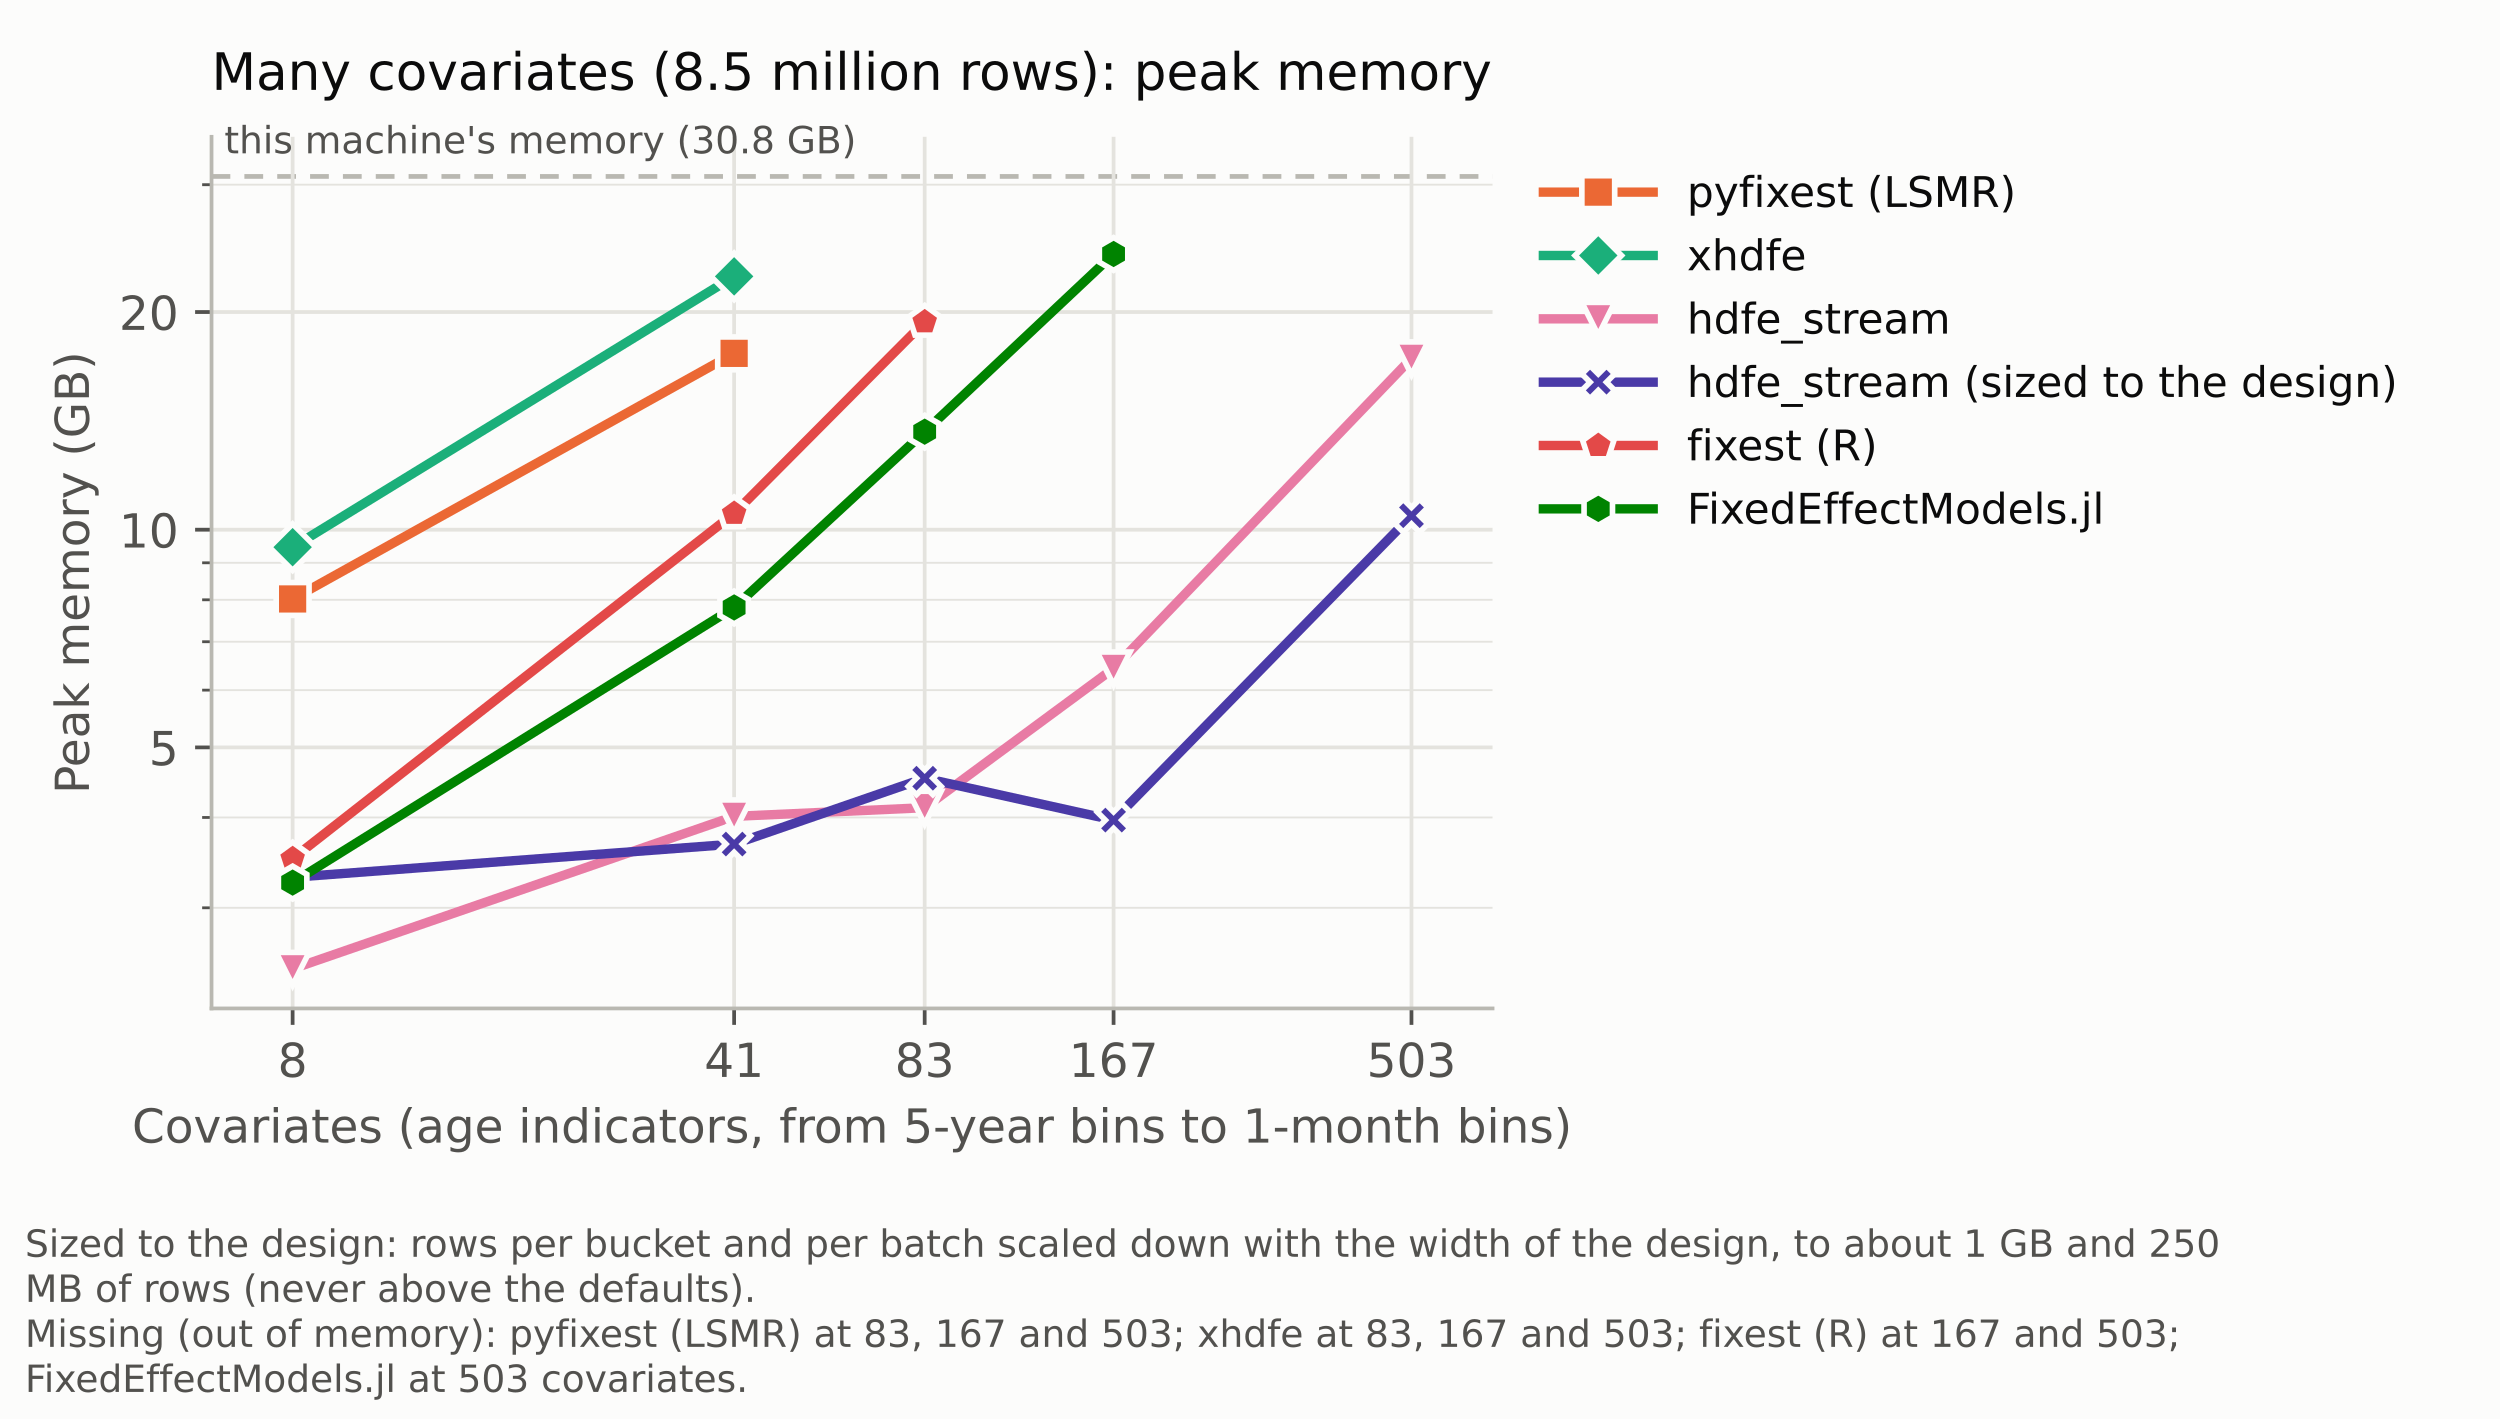
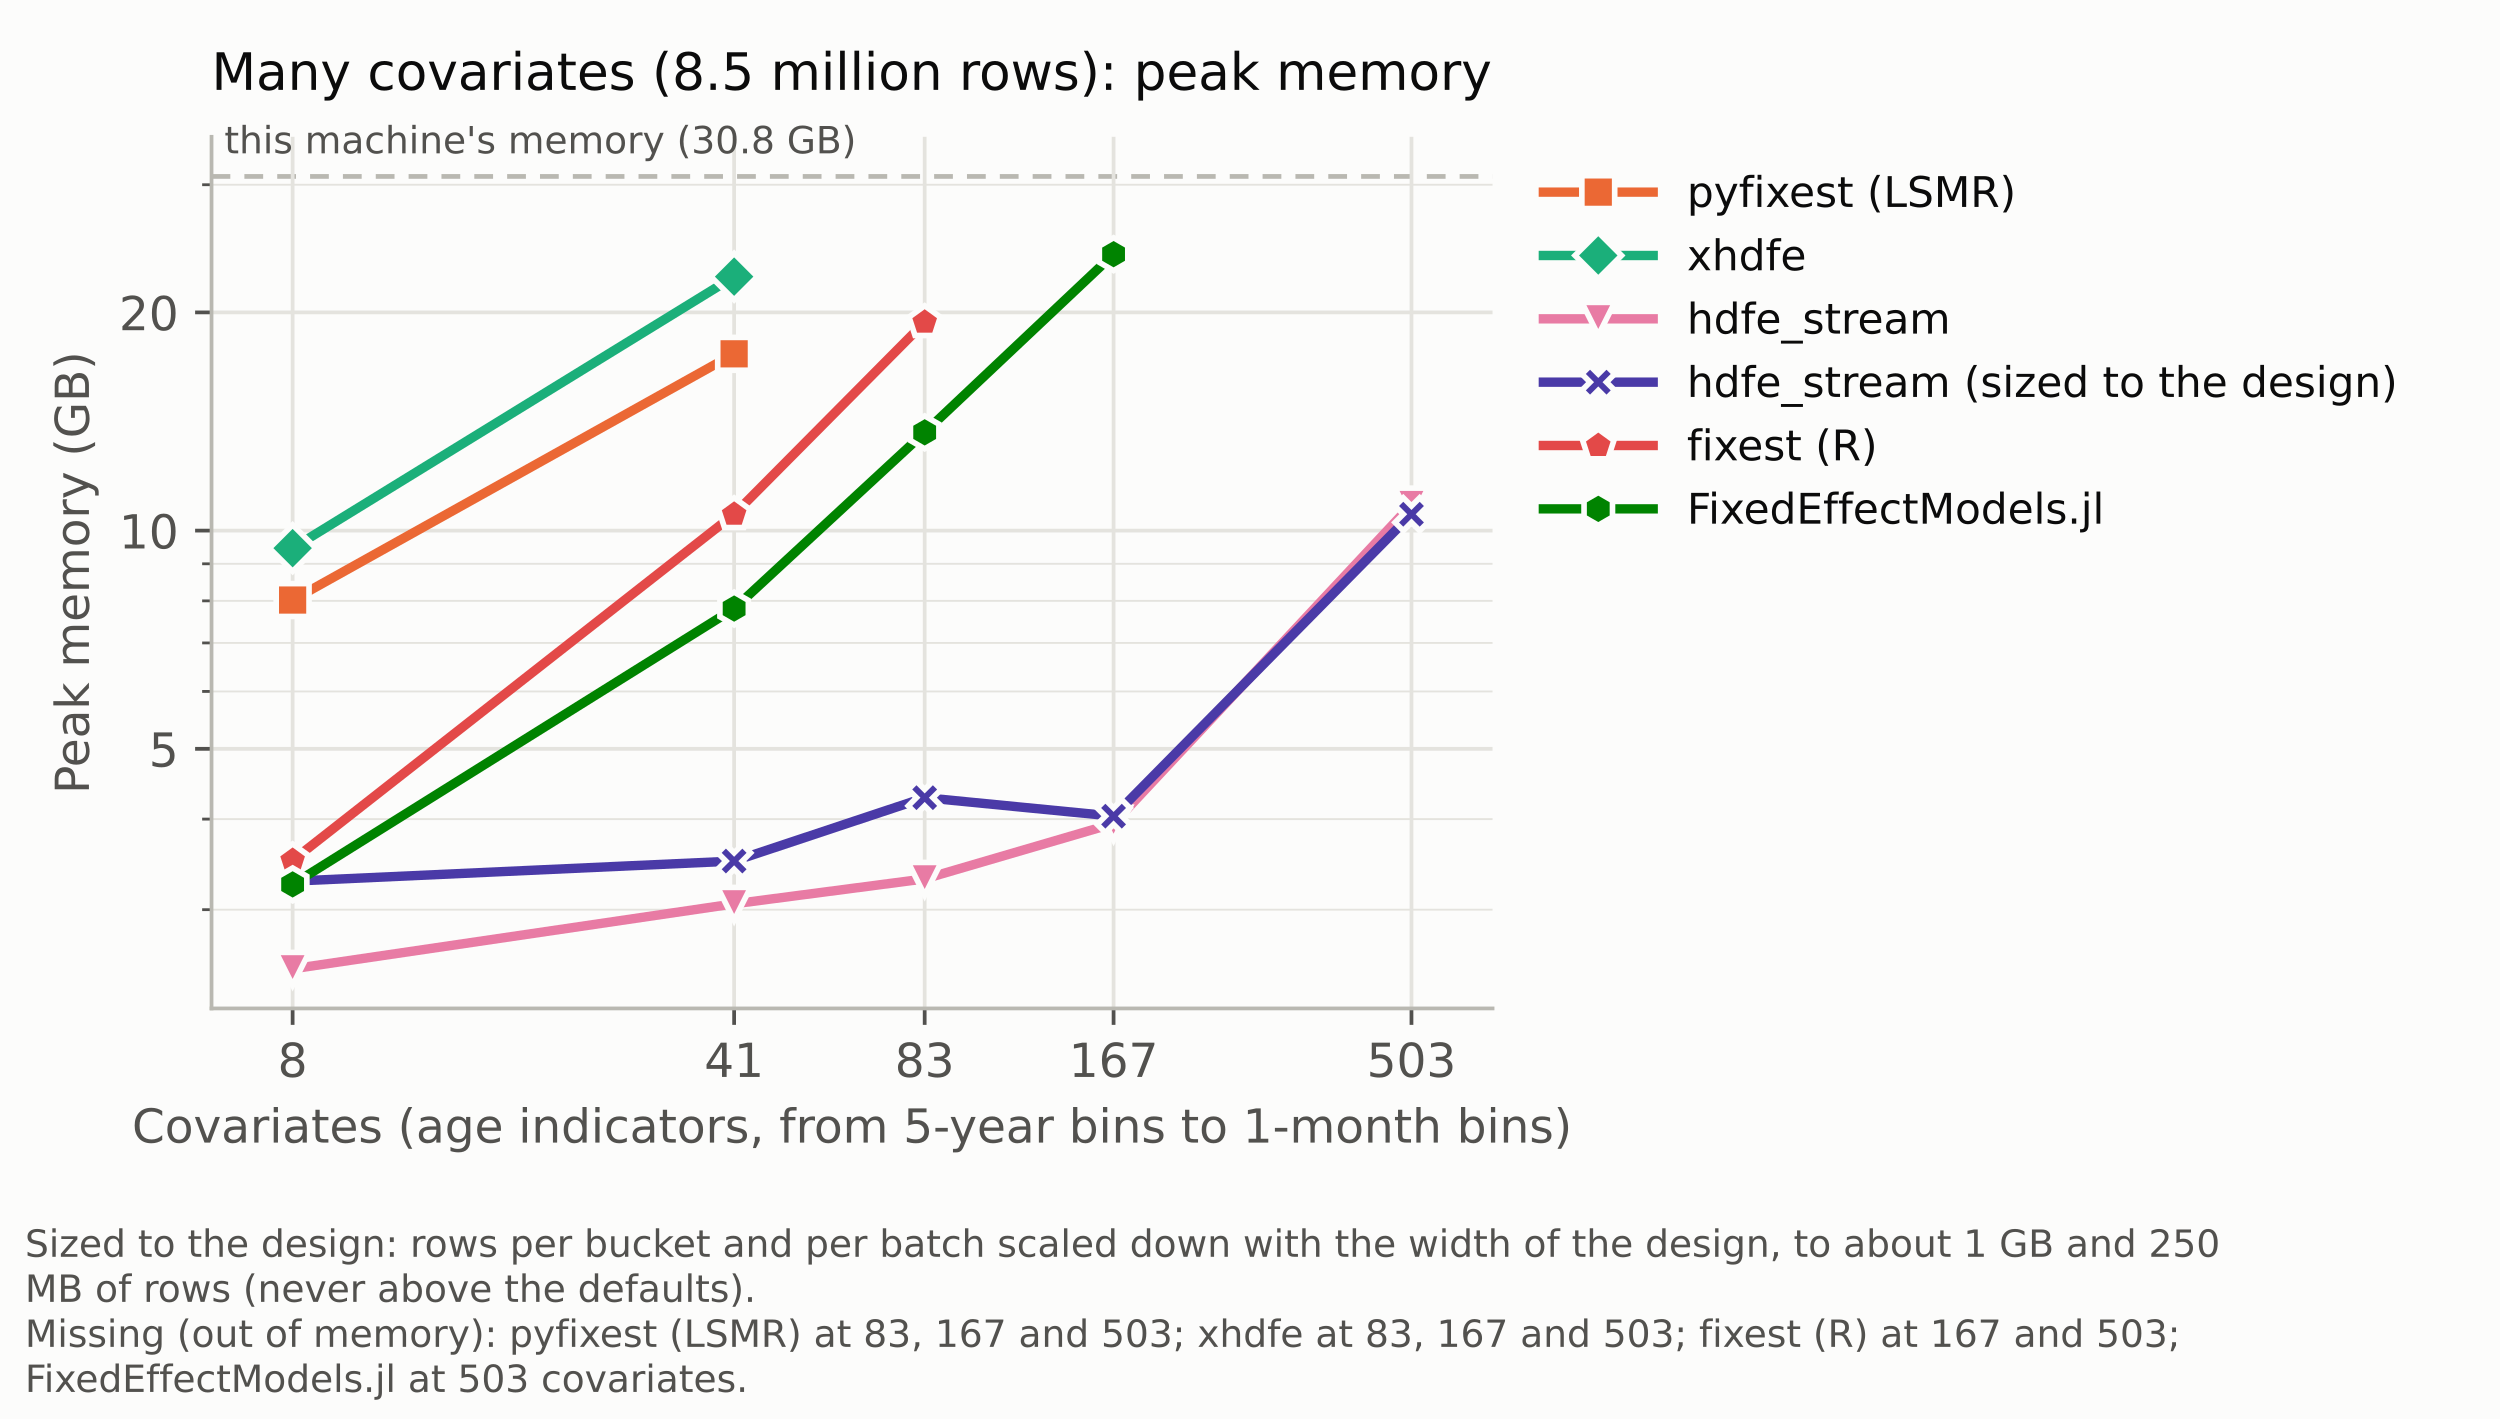
<svg xmlns="http://www.w3.org/2000/svg" xmlns:xlink="http://www.w3.org/1999/xlink" width="532.8pt" height="302.4pt" viewBox="0 0 532.8 302.4" version="1.1">
  <defs>
    <style type="text/css">*{stroke-linejoin: round; stroke-linecap: butt}</style>
  </defs>
  <g id="figure_1">
    <g id="patch_1">
      <path d="M 0 302.4  L 532.8 302.4  L 532.8 0  L 0 0  z " style="fill: #fcfcfb" />
    </g>
    <g id="axes_1">
      <g id="patch_2">
        <path d="M 45.082 214.918  L 318.093 214.918  L 318.093 29.157  L 45.082 29.157  z " style="fill: #fcfcfb" />
      </g>
      <g id="line2d_1">
        <path d="M 45.082 37.601  L 318.093 37.601  " clip-path="url(#p2166094554)" style="fill: none; stroke-dasharray: 4,3; stroke-dashoffset: 0; stroke: #b9b8b1" />
      </g>
      <g id="matplotlib.axis_1">
        <g id="xtick_1">
          <g id="line2d_2">
            <path d="M 62.363 214.918  L 62.363 29.157  " clip-path="url(#p2166094554)" style="fill: none; stroke: #e4e3de; stroke-width: 0.8; stroke-linecap: square" />
          </g>
          <g id="line2d_3">
            <defs>
              <path id="m8ed865f432" d="M 0 0  L 0 3.5  " style="stroke: #52514e; stroke-width: 0.8" />
            </defs>
            <g>
              <use xlink:href="#m8ed865f432" x="62.363" y="214.918" style="fill: #52514e; stroke: #52514e; stroke-width: 0.8" />
            </g>
          </g>
          <g id="text_1">
            <text style="font-size: 10px; font-family: 'DejaVu Sans', 'Bitstream Vera Sans', 'Computer Modern Sans Serif', 'Lucida Grande', 'Verdana', 'Geneva', 'Lucid', 'Arial', 'Helvetica', 'Avant Garde', sans-serif; text-anchor: middle; fill: #52514e" x="62.363" y="229.515" transform="rotate(-0 62.36259 229.5153)">8</text>
          </g>
        </g>
        <g id="xtick_2">
          <g id="line2d_4">
            <path d="M 156.457 214.918  L 156.457 29.157  " clip-path="url(#p2166094554)" style="fill: none; stroke: #e4e3de; stroke-width: 0.8; stroke-linecap: square" />
          </g>
          <g id="line2d_5">
            <g>
              <use xlink:href="#m8ed865f432" x="156.457" y="214.918" style="fill: #52514e; stroke: #52514e; stroke-width: 0.8" />
            </g>
          </g>
          <g id="text_2">
            <text style="font-size: 10px; font-family: 'DejaVu Sans', 'Bitstream Vera Sans', 'Computer Modern Sans Serif', 'Lucida Grande', 'Verdana', 'Geneva', 'Lucid', 'Arial', 'Helvetica', 'Avant Garde', sans-serif; text-anchor: middle; fill: #52514e" x="156.457" y="229.515" transform="rotate(-0 156.4571 229.5153)">41</text>
          </g>
        </g>
        <g id="xtick_3">
          <g id="line2d_6">
            <path d="M 197.067 214.918  L 197.067 29.157  " clip-path="url(#p2166094554)" style="fill: none; stroke: #e4e3de; stroke-width: 0.8; stroke-linecap: square" />
          </g>
          <g id="line2d_7">
            <g>
              <use xlink:href="#m8ed865f432" x="197.067" y="214.918" style="fill: #52514e; stroke: #52514e; stroke-width: 0.8" />
            </g>
          </g>
          <g id="text_3">
            <text style="font-size: 10px; font-family: 'DejaVu Sans', 'Bitstream Vera Sans', 'Computer Modern Sans Serif', 'Lucida Grande', 'Verdana', 'Geneva', 'Lucid', 'Arial', 'Helvetica', 'Avant Garde', sans-serif; text-anchor: middle; fill: #52514e" x="197.067" y="229.515" transform="rotate(-0 197.067 229.5153)">83</text>
          </g>
        </g>
        <g id="xtick_4">
          <g id="line2d_8">
            <path d="M 237.325 214.918  L 237.325 29.157  " clip-path="url(#p2166094554)" style="fill: none; stroke: #e4e3de; stroke-width: 0.8; stroke-linecap: square" />
          </g>
          <g id="line2d_9">
            <g>
              <use xlink:href="#m8ed865f432" x="237.325" y="214.918" style="fill: #52514e; stroke: #52514e; stroke-width: 0.8" />
            </g>
          </g>
          <g id="text_4">
            <text style="font-size: 10px; font-family: 'DejaVu Sans', 'Bitstream Vera Sans', 'Computer Modern Sans Serif', 'Lucida Grande', 'Verdana', 'Geneva', 'Lucid', 'Arial', 'Helvetica', 'Avant Garde', sans-serif; text-anchor: middle; fill: #52514e" x="237.325" y="229.515" transform="rotate(-0 237.3247 229.5153)">167</text>
          </g>
        </g>
        <g id="xtick_5">
          <g id="line2d_10">
            <path d="M 300.813 214.918  L 300.813 29.157  " clip-path="url(#p2166094554)" style="fill: none; stroke: #e4e3de; stroke-width: 0.8; stroke-linecap: square" />
          </g>
          <g id="line2d_11">
            <g>
              <use xlink:href="#m8ed865f432" x="300.813" y="214.918" style="fill: #52514e; stroke: #52514e; stroke-width: 0.8" />
            </g>
          </g>
          <g id="text_5">
            <text style="font-size: 10px; font-family: 'DejaVu Sans', 'Bitstream Vera Sans', 'Computer Modern Sans Serif', 'Lucida Grande', 'Verdana', 'Geneva', 'Lucid', 'Arial', 'Helvetica', 'Avant Garde', sans-serif; text-anchor: middle; fill: #52514e" x="300.813" y="229.515" transform="rotate(-0 300.8131 229.5153)">503</text>
          </g>
        </g>
        <g id="text_6">
          <text style="font-size: 10px; font-family: 'DejaVu Sans', 'Bitstream Vera Sans', 'Computer Modern Sans Serif', 'Lucida Grande', 'Verdana', 'Geneva', 'Lucid', 'Arial', 'Helvetica', 'Avant Garde', sans-serif; text-anchor: middle; fill: #52514e" x="181.588" y="243.516" transform="rotate(-0 181.5878 243.5161)">Covariates (age indicators, from 5-year bins to 1-month bins)</text>
        </g>
      </g>
      <g id="matplotlib.axis_2">
        <g id="ytick_1">
          <g id="line2d_12">
-             <path d="M 45.082 159.281  L 318.093 159.281  " clip-path="url(#p2166094554)" style="fill: none; stroke: #e4e3de; stroke-width: 0.8; stroke-linecap: square" />
+             <path d="M 45.082 159.593  L 318.093 159.593  " clip-path="url(#p2166094554)" style="fill: none; stroke: #e4e3de; stroke-width: 0.8; stroke-linecap: square" />
          </g>
          <g id="line2d_13">
            <defs>
              <path id="mcf4f93b4a9" d="M 0 0  L -3.5 0  " style="stroke: #52514e; stroke-width: 0.8" />
            </defs>
            <g>
-               <use xlink:href="#mcf4f93b4a9" x="45.082" y="159.281" style="fill: #52514e; stroke: #52514e; stroke-width: 0.8" />
+               <use xlink:href="#mcf4f93b4a9" x="45.082" y="159.593" style="fill: #52514e; stroke: #52514e; stroke-width: 0.8" />
            </g>
          </g>
          <g id="text_7">
-             <text style="font-size: 10px; font-family: 'DejaVu Sans', 'Bitstream Vera Sans', 'Computer Modern Sans Serif', 'Lucida Grande', 'Verdana', 'Geneva', 'Lucid', 'Arial', 'Helvetica', 'Avant Garde', sans-serif; text-anchor: end; fill: #52514e" x="38.082" y="163.08" transform="rotate(-0 38.08234 163.0795)">5</text>
+             <text style="font-size: 10px; font-family: 'DejaVu Sans', 'Bitstream Vera Sans', 'Computer Modern Sans Serif', 'Lucida Grande', 'Verdana', 'Geneva', 'Lucid', 'Arial', 'Helvetica', 'Avant Garde', sans-serif; text-anchor: end; fill: #52514e" x="38.082" y="163.392" transform="rotate(-0 38.08234 163.3917)">5</text>
          </g>
        </g>
        <g id="ytick_2">
          <g id="line2d_14">
-             <path d="M 45.082 112.89  L 318.093 112.89  " clip-path="url(#p2166094554)" style="fill: none; stroke: #e4e3de; stroke-width: 0.8; stroke-linecap: square" />
+             <path d="M 45.082 113.083  L 318.093 113.083  " clip-path="url(#p2166094554)" style="fill: none; stroke: #e4e3de; stroke-width: 0.8; stroke-linecap: square" />
          </g>
          <g id="line2d_15">
            <g>
-               <use xlink:href="#mcf4f93b4a9" x="45.082" y="112.89" style="fill: #52514e; stroke: #52514e; stroke-width: 0.8" />
+               <use xlink:href="#mcf4f93b4a9" x="45.082" y="113.083" style="fill: #52514e; stroke: #52514e; stroke-width: 0.8" />
            </g>
          </g>
          <g id="text_8">
-             <text style="font-size: 10px; font-family: 'DejaVu Sans', 'Bitstream Vera Sans', 'Computer Modern Sans Serif', 'Lucida Grande', 'Verdana', 'Geneva', 'Lucid', 'Arial', 'Helvetica', 'Avant Garde', sans-serif; text-anchor: end; fill: #52514e" x="38.082" y="116.689" transform="rotate(-0 38.08234 116.6888)">10</text>
+             <text style="font-size: 10px; font-family: 'DejaVu Sans', 'Bitstream Vera Sans', 'Computer Modern Sans Serif', 'Lucida Grande', 'Verdana', 'Geneva', 'Lucid', 'Arial', 'Helvetica', 'Avant Garde', sans-serif; text-anchor: end; fill: #52514e" x="38.082" y="116.882" transform="rotate(-0 38.08234 116.882)">10</text>
          </g>
        </g>
        <g id="ytick_3">
          <g id="line2d_16">
-             <path d="M 45.082 66.499  L 318.093 66.499  " clip-path="url(#p2166094554)" style="fill: none; stroke: #e4e3de; stroke-width: 0.8; stroke-linecap: square" />
+             <path d="M 45.082 66.573  L 318.093 66.573  " clip-path="url(#p2166094554)" style="fill: none; stroke: #e4e3de; stroke-width: 0.8; stroke-linecap: square" />
          </g>
          <g id="line2d_17">
            <g>
-               <use xlink:href="#mcf4f93b4a9" x="45.082" y="66.499" style="fill: #52514e; stroke: #52514e; stroke-width: 0.8" />
+               <use xlink:href="#mcf4f93b4a9" x="45.082" y="66.573" style="fill: #52514e; stroke: #52514e; stroke-width: 0.8" />
            </g>
          </g>
          <g id="text_9">
-             <text style="font-size: 10px; font-family: 'DejaVu Sans', 'Bitstream Vera Sans', 'Computer Modern Sans Serif', 'Lucida Grande', 'Verdana', 'Geneva', 'Lucid', 'Arial', 'Helvetica', 'Avant Garde', sans-serif; text-anchor: end; fill: #52514e" x="38.082" y="70.298" transform="rotate(-0 38.08234 70.29809)">20</text>
+             <text style="font-size: 10px; font-family: 'DejaVu Sans', 'Bitstream Vera Sans', 'Computer Modern Sans Serif', 'Lucida Grande', 'Verdana', 'Geneva', 'Lucid', 'Arial', 'Helvetica', 'Avant Garde', sans-serif; text-anchor: end; fill: #52514e" x="38.082" y="70.372" transform="rotate(-0 38.08234 70.37222)">20</text>
          </g>
        </g>
        <g id="ytick_4">
          <g id="line2d_18">
-             <path d="M 45.082 193.469  L 318.093 193.469  " clip-path="url(#p2166094554)" style="fill: none; stroke: #e4e3de; stroke-width: 0.4; stroke-linecap: square" />
+             <path d="M 45.082 193.869  L 318.093 193.869  " clip-path="url(#p2166094554)" style="fill: none; stroke: #e4e3de; stroke-width: 0.4; stroke-linecap: square" />
          </g>
          <g id="line2d_19">
            <defs>
              <path id="mec2caca15e" d="M 0 0  L -2 0  " style="stroke: #52514e; stroke-width: 0.6" />
            </defs>
            <g>
-               <use xlink:href="#mec2caca15e" x="45.082" y="193.469" style="fill: #52514e; stroke: #52514e; stroke-width: 0.6" />
+               <use xlink:href="#mec2caca15e" x="45.082" y="193.869" style="fill: #52514e; stroke: #52514e; stroke-width: 0.6" />
            </g>
          </g>
        </g>
        <g id="ytick_5">
          <g id="line2d_20">
-             <path d="M 45.082 174.215  L 318.093 174.215  " clip-path="url(#p2166094554)" style="fill: none; stroke: #e4e3de; stroke-width: 0.4; stroke-linecap: square" />
+             <path d="M 45.082 174.566  L 318.093 174.566  " clip-path="url(#p2166094554)" style="fill: none; stroke: #e4e3de; stroke-width: 0.4; stroke-linecap: square" />
          </g>
          <g id="line2d_21">
            <g>
-               <use xlink:href="#mec2caca15e" x="45.082" y="174.215" style="fill: #52514e; stroke: #52514e; stroke-width: 0.6" />
+               <use xlink:href="#mec2caca15e" x="45.082" y="174.566" style="fill: #52514e; stroke: #52514e; stroke-width: 0.6" />
            </g>
          </g>
        </g>
        <g id="ytick_6">
          <g id="line2d_22">
-             <path d="M 45.082 147.078  L 318.093 147.078  " clip-path="url(#p2166094554)" style="fill: none; stroke: #e4e3de; stroke-width: 0.4; stroke-linecap: square" />
+             <path d="M 45.082 147.359  L 318.093 147.359  " clip-path="url(#p2166094554)" style="fill: none; stroke: #e4e3de; stroke-width: 0.4; stroke-linecap: square" />
          </g>
          <g id="line2d_23">
            <g>
-               <use xlink:href="#mec2caca15e" x="45.082" y="147.078" style="fill: #52514e; stroke: #52514e; stroke-width: 0.6" />
+               <use xlink:href="#mec2caca15e" x="45.082" y="147.359" style="fill: #52514e; stroke: #52514e; stroke-width: 0.6" />
            </g>
          </g>
        </g>
        <g id="ytick_7">
          <g id="line2d_24">
-             <path d="M 45.082 136.761  L 318.093 136.761  " clip-path="url(#p2166094554)" style="fill: none; stroke: #e4e3de; stroke-width: 0.4; stroke-linecap: square" />
+             <path d="M 45.082 137.016  L 318.093 137.016  " clip-path="url(#p2166094554)" style="fill: none; stroke: #e4e3de; stroke-width: 0.4; stroke-linecap: square" />
          </g>
          <g id="line2d_25">
            <g>
-               <use xlink:href="#mec2caca15e" x="45.082" y="136.761" style="fill: #52514e; stroke: #52514e; stroke-width: 0.6" />
+               <use xlink:href="#mec2caca15e" x="45.082" y="137.016" style="fill: #52514e; stroke: #52514e; stroke-width: 0.6" />
            </g>
          </g>
        </g>
        <g id="ytick_8">
          <g id="line2d_26">
-             <path d="M 45.082 127.824  L 318.093 127.824  " clip-path="url(#p2166094554)" style="fill: none; stroke: #e4e3de; stroke-width: 0.4; stroke-linecap: square" />
+             <path d="M 45.082 128.056  L 318.093 128.056  " clip-path="url(#p2166094554)" style="fill: none; stroke: #e4e3de; stroke-width: 0.4; stroke-linecap: square" />
          </g>
          <g id="line2d_27">
            <g>
-               <use xlink:href="#mec2caca15e" x="45.082" y="127.824" style="fill: #52514e; stroke: #52514e; stroke-width: 0.6" />
+               <use xlink:href="#mec2caca15e" x="45.082" y="128.056" style="fill: #52514e; stroke: #52514e; stroke-width: 0.6" />
            </g>
          </g>
        </g>
        <g id="ytick_9">
          <g id="line2d_28">
-             <path d="M 45.082 119.942  L 318.093 119.942  " clip-path="url(#p2166094554)" style="fill: none; stroke: #e4e3de; stroke-width: 0.4; stroke-linecap: square" />
+             <path d="M 45.082 120.153  L 318.093 120.153  " clip-path="url(#p2166094554)" style="fill: none; stroke: #e4e3de; stroke-width: 0.4; stroke-linecap: square" />
          </g>
          <g id="line2d_29">
            <g>
-               <use xlink:href="#mec2caca15e" x="45.082" y="119.942" style="fill: #52514e; stroke: #52514e; stroke-width: 0.6" />
+               <use xlink:href="#mec2caca15e" x="45.082" y="120.153" style="fill: #52514e; stroke: #52514e; stroke-width: 0.6" />
            </g>
          </g>
        </g>
        <g id="ytick_10">
          <g id="line2d_30">
-             <path d="M 45.082 39.362  L 318.093 39.362  " clip-path="url(#p2166094554)" style="fill: none; stroke: #e4e3de; stroke-width: 0.4; stroke-linecap: square" />
+             <path d="M 45.082 39.367  L 318.093 39.367  " clip-path="url(#p2166094554)" style="fill: none; stroke: #e4e3de; stroke-width: 0.4; stroke-linecap: square" />
          </g>
          <g id="line2d_31">
            <g>
-               <use xlink:href="#mec2caca15e" x="45.082" y="39.362" style="fill: #52514e; stroke: #52514e; stroke-width: 0.6" />
+               <use xlink:href="#mec2caca15e" x="45.082" y="39.367" style="fill: #52514e; stroke: #52514e; stroke-width: 0.6" />
            </g>
          </g>
        </g>
        <g id="text_10">
          <text style="font-size: 10px; font-family: 'DejaVu Sans', 'Bitstream Vera Sans', 'Computer Modern Sans Serif', 'Lucida Grande', 'Verdana', 'Geneva', 'Lucid', 'Arial', 'Helvetica', 'Avant Garde', sans-serif; text-anchor: middle; fill: #52514e" x="18.955" y="122.038" transform="rotate(-90 18.955 122.0375)">Peak memory (GB)</text>
        </g>
      </g>
      <g id="patch_3">
        <path d="M 45.082 214.918  L 45.082 29.157  " style="fill: none; stroke: #b9b8b1; stroke-width: 0.8; stroke-linejoin: miter; stroke-linecap: square" />
      </g>
      <g id="patch_4">
        <path d="M 45.082 214.918  L 318.093 214.918  " style="fill: none; stroke: #b9b8b1; stroke-width: 0.8; stroke-linejoin: miter; stroke-linecap: square" />
      </g>
      <g id="line2d_32">
-         <path d="M 62.363 127.649  L 156.457 75.309  " clip-path="url(#p2166094554)" style="fill: none; stroke: #eb6834; stroke-width: 2; stroke-linecap: square" />
+         <path d="M 62.363 127.88  L 156.457 75.406  " clip-path="url(#p2166094554)" style="fill: none; stroke: #eb6834; stroke-width: 2; stroke-linecap: square" />
        <defs>
          <path id="m14eded4514" d="M -3.5 3.5  L 3.5 3.5  L 3.5 -3.5  L -3.5 -3.5  z " style="stroke: #fcfcfb; stroke-width: 1.2; stroke-linejoin: miter" />
        </defs>
        <g clip-path="url(#p2166094554)">
-           <use xlink:href="#m14eded4514" x="62.363" y="127.649" style="fill: #eb6834; stroke: #fcfcfb; stroke-width: 1.2; stroke-linejoin: miter" />
-           <use xlink:href="#m14eded4514" x="156.457" y="75.309" style="fill: #eb6834; stroke: #fcfcfb; stroke-width: 1.2; stroke-linejoin: miter" />
+           <use xlink:href="#m14eded4514" x="62.363" y="127.88" style="fill: #eb6834; stroke: #fcfcfb; stroke-width: 1.2; stroke-linejoin: miter" />
+           <use xlink:href="#m14eded4514" x="156.457" y="75.406" style="fill: #eb6834; stroke: #fcfcfb; stroke-width: 1.2; stroke-linejoin: miter" />
        </g>
      </g>
      <g id="line2d_33">
-         <path d="M 62.363 116.617  L 156.457 58.901  " clip-path="url(#p2166094554)" style="fill: none; stroke: #1baf7a; stroke-width: 2; stroke-linecap: square" />
+         <path d="M 62.363 116.82  L 156.457 58.956  " clip-path="url(#p2166094554)" style="fill: none; stroke: #1baf7a; stroke-width: 2; stroke-linecap: square" />
        <defs>
          <path id="m30f5d41abb" d="M -0 4.95  L 4.95 0  L 0 -4.95  L -4.95 -0  z " style="stroke: #fcfcfb; stroke-width: 1.2; stroke-linejoin: miter" />
        </defs>
        <g clip-path="url(#p2166094554)">
-           <use xlink:href="#m30f5d41abb" x="62.363" y="116.617" style="fill: #1baf7a; stroke: #fcfcfb; stroke-width: 1.2; stroke-linejoin: miter" />
-           <use xlink:href="#m30f5d41abb" x="156.457" y="58.901" style="fill: #1baf7a; stroke: #fcfcfb; stroke-width: 1.2; stroke-linejoin: miter" />
+           <use xlink:href="#m30f5d41abb" x="62.363" y="116.82" style="fill: #1baf7a; stroke: #fcfcfb; stroke-width: 1.2; stroke-linejoin: miter" />
+           <use xlink:href="#m30f5d41abb" x="156.457" y="58.956" style="fill: #1baf7a; stroke: #fcfcfb; stroke-width: 1.2; stroke-linejoin: miter" />
        </g>
      </g>
      <g id="line2d_34">
-         <path d="M 62.363 206.474  L 156.457 173.983  L 197.067 172.133  L 237.325 142.453  L 300.813 76.369  " clip-path="url(#p2166094554)" style="fill: none; stroke: #e87ba4; stroke-width: 2; stroke-linecap: square" />
+         <path d="M 62.363 206.474  L 156.457 192.621  L 197.067 187.305  L 237.325 175.52  L 300.813 107.532  " clip-path="url(#p2166094554)" style="fill: none; stroke: #e87ba4; stroke-width: 2; stroke-linecap: square" />
        <defs>
          <path id="m9a6e6bebf3" d="M -0 3.5  L 3.5 -3.5  L -3.5 -3.5  z " style="stroke: #fcfcfb; stroke-width: 1.2; stroke-linejoin: miter" />
        </defs>
        <g clip-path="url(#p2166094554)">
          <use xlink:href="#m9a6e6bebf3" x="62.363" y="206.474" style="fill: #e87ba4; stroke: #fcfcfb; stroke-width: 1.2; stroke-linejoin: miter" />
-           <use xlink:href="#m9a6e6bebf3" x="156.457" y="173.983" style="fill: #e87ba4; stroke: #fcfcfb; stroke-width: 1.2; stroke-linejoin: miter" />
-           <use xlink:href="#m9a6e6bebf3" x="197.067" y="172.133" style="fill: #e87ba4; stroke: #fcfcfb; stroke-width: 1.2; stroke-linejoin: miter" />
-           <use xlink:href="#m9a6e6bebf3" x="237.325" y="142.453" style="fill: #e87ba4; stroke: #fcfcfb; stroke-width: 1.2; stroke-linejoin: miter" />
-           <use xlink:href="#m9a6e6bebf3" x="300.813" y="76.369" style="fill: #e87ba4; stroke: #fcfcfb; stroke-width: 1.2; stroke-linejoin: miter" />
+           <use xlink:href="#m9a6e6bebf3" x="156.457" y="192.621" style="fill: #e87ba4; stroke: #fcfcfb; stroke-width: 1.2; stroke-linejoin: miter" />
+           <use xlink:href="#m9a6e6bebf3" x="197.067" y="187.305" style="fill: #e87ba4; stroke: #fcfcfb; stroke-width: 1.2; stroke-linejoin: miter" />
+           <use xlink:href="#m9a6e6bebf3" x="237.325" y="175.52" style="fill: #e87ba4; stroke: #fcfcfb; stroke-width: 1.2; stroke-linejoin: miter" />
+           <use xlink:href="#m9a6e6bebf3" x="300.813" y="107.532" style="fill: #e87ba4; stroke: #fcfcfb; stroke-width: 1.2; stroke-linejoin: miter" />
        </g>
      </g>
      <g id="line2d_35">
-         <path d="M 62.363 186.967  L 156.457 179.883  L 197.067 165.855  L 237.325 174.781  L 300.813 109.904  " clip-path="url(#p2166094554)" style="fill: none; stroke: #4a3aa7; stroke-width: 2; stroke-linecap: square" />
+         <path d="M 62.363 187.788  L 156.457 183.506  L 197.067 170.002  L 237.325 173.945  L 300.813 109.592  " clip-path="url(#p2166094554)" style="fill: none; stroke: #4a3aa7; stroke-width: 2; stroke-linecap: square" />
        <defs>
          <path id="m1806be16ce" d="M -1.75 3.5  L 0 1.75  L 1.75 3.5  L 3.5 1.75  L 1.75 0  L 3.5 -1.75  L 1.75 -3.5  L 0 -1.75  L -1.75 -3.5  L -3.5 -1.75  L -1.75 0  L -3.5 1.75  z " style="stroke: #fcfcfb; stroke-width: 1.2; stroke-linejoin: miter" />
        </defs>
        <g clip-path="url(#p2166094554)">
-           <use xlink:href="#m1806be16ce" x="62.363" y="186.967" style="fill: #4a3aa7; stroke: #fcfcfb; stroke-width: 1.2; stroke-linejoin: miter" />
-           <use xlink:href="#m1806be16ce" x="156.457" y="179.883" style="fill: #4a3aa7; stroke: #fcfcfb; stroke-width: 1.2; stroke-linejoin: miter" />
-           <use xlink:href="#m1806be16ce" x="197.067" y="165.855" style="fill: #4a3aa7; stroke: #fcfcfb; stroke-width: 1.2; stroke-linejoin: miter" />
-           <use xlink:href="#m1806be16ce" x="237.325" y="174.781" style="fill: #4a3aa7; stroke: #fcfcfb; stroke-width: 1.2; stroke-linejoin: miter" />
-           <use xlink:href="#m1806be16ce" x="300.813" y="109.904" style="fill: #4a3aa7; stroke: #fcfcfb; stroke-width: 1.2; stroke-linejoin: miter" />
+           <use xlink:href="#m1806be16ce" x="62.363" y="187.788" style="fill: #4a3aa7; stroke: #fcfcfb; stroke-width: 1.2; stroke-linejoin: miter" />
+           <use xlink:href="#m1806be16ce" x="156.457" y="183.506" style="fill: #4a3aa7; stroke: #fcfcfb; stroke-width: 1.2; stroke-linejoin: miter" />
+           <use xlink:href="#m1806be16ce" x="197.067" y="170.002" style="fill: #4a3aa7; stroke: #fcfcfb; stroke-width: 1.2; stroke-linejoin: miter" />
+           <use xlink:href="#m1806be16ce" x="237.325" y="173.945" style="fill: #4a3aa7; stroke: #fcfcfb; stroke-width: 1.2; stroke-linejoin: miter" />
+           <use xlink:href="#m1806be16ce" x="300.813" y="109.592" style="fill: #4a3aa7; stroke: #fcfcfb; stroke-width: 1.2; stroke-linejoin: miter" />
        </g>
      </g>
      <g id="line2d_36">
-         <path d="M 62.363 182.992  L 156.457 109.415  L 197.067 68.589  " clip-path="url(#p2166094554)" style="fill: none; stroke: #e34948; stroke-width: 2; stroke-linecap: square" />
+         <path d="M 62.363 183.365  L 156.457 109.599  L 197.067 68.668  " clip-path="url(#p2166094554)" style="fill: none; stroke: #e34948; stroke-width: 2; stroke-linecap: square" />
        <defs>
          <path id="mc6cb08bd41" d="M 0 -3.5  L -3.329 -1.082  L -2.057 2.832  L 2.057 2.832  L 3.329 -1.082  z " style="stroke: #fcfcfb; stroke-width: 1.2; stroke-linejoin: miter" />
        </defs>
        <g clip-path="url(#p2166094554)">
-           <use xlink:href="#mc6cb08bd41" x="62.363" y="182.992" style="fill: #e34948; stroke: #fcfcfb; stroke-width: 1.2; stroke-linejoin: miter" />
-           <use xlink:href="#mc6cb08bd41" x="156.457" y="109.415" style="fill: #e34948; stroke: #fcfcfb; stroke-width: 1.2; stroke-linejoin: miter" />
-           <use xlink:href="#mc6cb08bd41" x="197.067" y="68.589" style="fill: #e34948; stroke: #fcfcfb; stroke-width: 1.2; stroke-linejoin: miter" />
+           <use xlink:href="#mc6cb08bd41" x="62.363" y="183.365" style="fill: #e34948; stroke: #fcfcfb; stroke-width: 1.2; stroke-linejoin: miter" />
+           <use xlink:href="#mc6cb08bd41" x="156.457" y="109.599" style="fill: #e34948; stroke: #fcfcfb; stroke-width: 1.2; stroke-linejoin: miter" />
+           <use xlink:href="#mc6cb08bd41" x="197.067" y="68.668" style="fill: #e34948; stroke: #fcfcfb; stroke-width: 1.2; stroke-linejoin: miter" />
        </g>
      </g>
      <g id="line2d_37">
-         <path d="M 62.363 188.1  L 156.457 129.462  L 197.067 92.002  L 237.325 54.129  " clip-path="url(#p2166094554)" style="fill: none; stroke: #008300; stroke-width: 2; stroke-linecap: square" />
+         <path d="M 62.363 188.486  L 156.457 129.698  L 197.067 92.142  L 237.325 54.171  " clip-path="url(#p2166094554)" style="fill: none; stroke: #008300; stroke-width: 2; stroke-linecap: square" />
        <defs>
          <path id="m63236656e7" d="M 0 -3.5  L -3.031 -1.75  L -3.031 1.75  L -0 3.5  L 3.031 1.75  L 3.031 -1.75  z " style="stroke: #fcfcfb; stroke-width: 1.2; stroke-linejoin: miter" />
        </defs>
        <g clip-path="url(#p2166094554)">
-           <use xlink:href="#m63236656e7" x="62.363" y="188.1" style="fill: #008300; stroke: #fcfcfb; stroke-width: 1.2; stroke-linejoin: miter" />
-           <use xlink:href="#m63236656e7" x="156.457" y="129.462" style="fill: #008300; stroke: #fcfcfb; stroke-width: 1.2; stroke-linejoin: miter" />
-           <use xlink:href="#m63236656e7" x="197.067" y="92.002" style="fill: #008300; stroke: #fcfcfb; stroke-width: 1.2; stroke-linejoin: miter" />
-           <use xlink:href="#m63236656e7" x="237.325" y="54.129" style="fill: #008300; stroke: #fcfcfb; stroke-width: 1.2; stroke-linejoin: miter" />
+           <use xlink:href="#m63236656e7" x="62.363" y="188.486" style="fill: #008300; stroke: #fcfcfb; stroke-width: 1.2; stroke-linejoin: miter" />
+           <use xlink:href="#m63236656e7" x="156.457" y="129.698" style="fill: #008300; stroke: #fcfcfb; stroke-width: 1.2; stroke-linejoin: miter" />
+           <use xlink:href="#m63236656e7" x="197.067" y="92.142" style="fill: #008300; stroke: #fcfcfb; stroke-width: 1.2; stroke-linejoin: miter" />
+           <use xlink:href="#m63236656e7" x="237.325" y="54.171" style="fill: #008300; stroke: #fcfcfb; stroke-width: 1.2; stroke-linejoin: miter" />
        </g>
      </g>
      <g id="text_11">
        <text style="font-size: 8px; font-family: 'DejaVu Sans', 'Bitstream Vera Sans', 'Computer Modern Sans Serif', 'Lucida Grande', 'Verdana', 'Geneva', 'Lucid', 'Arial', 'Helvetica', 'Avant Garde', sans-serif; text-anchor: start; fill: #52514e" x="47.812" y="32.679" transform="rotate(-0 47.81245 32.67919)">this machine's memory (30.8 GB)</text>
      </g>
      <g id="text_12">
        <text style="font-size: 11px; font-family: 'DejaVu Sans', 'Bitstream Vera Sans', 'Computer Modern Sans Serif', 'Lucida Grande', 'Verdana', 'Geneva', 'Lucid', 'Arial', 'Helvetica', 'Avant Garde', sans-serif; text-anchor: start; fill: #0b0b0b" x="45.082" y="19.157" transform="rotate(-0 45.08234 19.15742)">Many covariates (8.5 million rows): peak memory</text>
      </g>
      <g id="legend_1">
        <g id="line2d_38">
          <path d="M 328.923 40.946  L 340.623 40.946  L 352.323 40.946  " style="fill: none; stroke: #eb6834; stroke-width: 2; stroke-linecap: square" />
          <g>
            <use xlink:href="#m14eded4514" x="340.623" y="40.946" style="fill: #eb6834; stroke: #fcfcfb; stroke-width: 1.2; stroke-linejoin: miter" />
          </g>
        </g>
        <g id="text_13">
          <text style="font-size: 9px; font-family: 'DejaVu Sans', 'Bitstream Vera Sans', 'Computer Modern Sans Serif', 'Lucida Grande', 'Verdana', 'Geneva', 'Lucid', 'Arial', 'Helvetica', 'Avant Garde', sans-serif; text-anchor: start; fill: #0b0b0b" x="359.523" y="44.096" transform="rotate(-0 359.5234 44.09602)">pyfixest (LSMR)</text>
        </g>
        <g id="line2d_39">
          <path d="M 328.923 54.447  L 340.623 54.447  L 352.323 54.447  " style="fill: none; stroke: #1baf7a; stroke-width: 2; stroke-linecap: square" />
          <g>
            <use xlink:href="#m30f5d41abb" x="340.623" y="54.447" style="fill: #1baf7a; stroke: #fcfcfb; stroke-width: 1.2; stroke-linejoin: miter" />
          </g>
        </g>
        <g id="text_14">
          <text style="font-size: 9px; font-family: 'DejaVu Sans', 'Bitstream Vera Sans', 'Computer Modern Sans Serif', 'Lucida Grande', 'Verdana', 'Geneva', 'Lucid', 'Arial', 'Helvetica', 'Avant Garde', sans-serif; text-anchor: start; fill: #0b0b0b" x="359.523" y="57.597" transform="rotate(-0 359.5234 57.59672)">xhdfe</text>
        </g>
        <g id="line2d_40">
          <path d="M 328.923 67.947  L 340.623 67.947  L 352.323 67.947  " style="fill: none; stroke: #e87ba4; stroke-width: 2; stroke-linecap: square" />
          <g>
            <use xlink:href="#m9a6e6bebf3" x="340.623" y="67.947" style="fill: #e87ba4; stroke: #fcfcfb; stroke-width: 1.2; stroke-linejoin: miter" />
          </g>
        </g>
        <g id="text_15">
          <text style="font-size: 9px; font-family: 'DejaVu Sans', 'Bitstream Vera Sans', 'Computer Modern Sans Serif', 'Lucida Grande', 'Verdana', 'Geneva', 'Lucid', 'Arial', 'Helvetica', 'Avant Garde', sans-serif; text-anchor: start; fill: #0b0b0b" x="359.523" y="71.097" transform="rotate(-0 359.5234 71.09742)">hdfe_stream</text>
        </g>
        <g id="line2d_41">
          <path d="M 328.923 81.448  L 340.623 81.448  L 352.323 81.448  " style="fill: none; stroke: #4a3aa7; stroke-width: 2; stroke-linecap: square" />
          <g>
            <use xlink:href="#m1806be16ce" x="340.623" y="81.448" style="fill: #4a3aa7; stroke: #fcfcfb; stroke-width: 1.2; stroke-linejoin: miter" />
          </g>
        </g>
        <g id="text_16">
          <text style="font-size: 9px; font-family: 'DejaVu Sans', 'Bitstream Vera Sans', 'Computer Modern Sans Serif', 'Lucida Grande', 'Verdana', 'Geneva', 'Lucid', 'Arial', 'Helvetica', 'Avant Garde', sans-serif; text-anchor: start; fill: #0b0b0b" x="359.523" y="84.598" transform="rotate(-0 359.5234 84.59812)">hdfe_stream (sized to the design)</text>
        </g>
        <g id="line2d_42">
          <path d="M 328.923 94.949  L 340.623 94.949  L 352.323 94.949  " style="fill: none; stroke: #e34948; stroke-width: 2; stroke-linecap: square" />
          <g>
            <use xlink:href="#mc6cb08bd41" x="340.623" y="94.949" style="fill: #e34948; stroke: #fcfcfb; stroke-width: 1.2; stroke-linejoin: miter" />
          </g>
        </g>
        <g id="text_17">
          <text style="font-size: 9px; font-family: 'DejaVu Sans', 'Bitstream Vera Sans', 'Computer Modern Sans Serif', 'Lucida Grande', 'Verdana', 'Geneva', 'Lucid', 'Arial', 'Helvetica', 'Avant Garde', sans-serif; text-anchor: start; fill: #0b0b0b" x="359.523" y="98.099" transform="rotate(-0 359.5234 98.09883)">fixest (R)</text>
        </g>
        <g id="line2d_43">
          <path d="M 328.923 108.45  L 340.623 108.45  L 352.323 108.45  " style="fill: none; stroke: #008300; stroke-width: 2; stroke-linecap: square" />
          <g>
            <use xlink:href="#m63236656e7" x="340.623" y="108.45" style="fill: #008300; stroke: #fcfcfb; stroke-width: 1.2; stroke-linejoin: miter" />
          </g>
        </g>
        <g id="text_18">
          <text style="font-size: 9px; font-family: 'DejaVu Sans', 'Bitstream Vera Sans', 'Computer Modern Sans Serif', 'Lucida Grande', 'Verdana', 'Geneva', 'Lucid', 'Arial', 'Helvetica', 'Avant Garde', sans-serif; text-anchor: start; fill: #0b0b0b" x="359.523" y="111.6" transform="rotate(-0 359.5234 111.5995)">FixedEffectModels.jl</text>
        </g>
      </g>
    </g>
    <g id="text_19">
      <text style="font-size: 8px; font-family: 'DejaVu Sans', 'Bitstream Vera Sans', 'Computer Modern Sans Serif', 'Lucida Grande', 'Verdana', 'Geneva', 'Lucid', 'Arial', 'Helvetica', 'Avant Garde', sans-serif; fill: #52514e" transform="translate(5.328 267.8468)">Sized to the design: rows per bucket and per batch scaled down with the width of the design, to about 1 GB and 250</text>
      <text style="font-size: 8px; font-family: 'DejaVu Sans', 'Bitstream Vera Sans', 'Computer Modern Sans Serif', 'Lucida Grande', 'Verdana', 'Geneva', 'Lucid', 'Arial', 'Helvetica', 'Avant Garde', sans-serif; fill: #52514e" transform="translate(5.328 277.449)">MB of rows (never above the defaults).</text>
      <text style="font-size: 8px; font-family: 'DejaVu Sans', 'Bitstream Vera Sans', 'Computer Modern Sans Serif', 'Lucida Grande', 'Verdana', 'Geneva', 'Lucid', 'Arial', 'Helvetica', 'Avant Garde', sans-serif; fill: #52514e" transform="translate(5.328 287.0512)">Missing (out of memory): pyfixest (LSMR) at 83, 167 and 503; xhdfe at 83, 167 and 503; fixest (R) at 167 and 503;</text>
      <text style="font-size: 8px; font-family: 'DejaVu Sans', 'Bitstream Vera Sans', 'Computer Modern Sans Serif', 'Lucida Grande', 'Verdana', 'Geneva', 'Lucid', 'Arial', 'Helvetica', 'Avant Garde', sans-serif; fill: #52514e" transform="translate(5.328 296.6533)">FixedEffectModels.jl at 503 covariates.</text>
    </g>
  </g>
  <defs>
    <clipPath id="p2166094554">
      <rect x="45.082" y="29.157" width="273.011" height="185.76" />
    </clipPath>
  </defs>
</svg>
